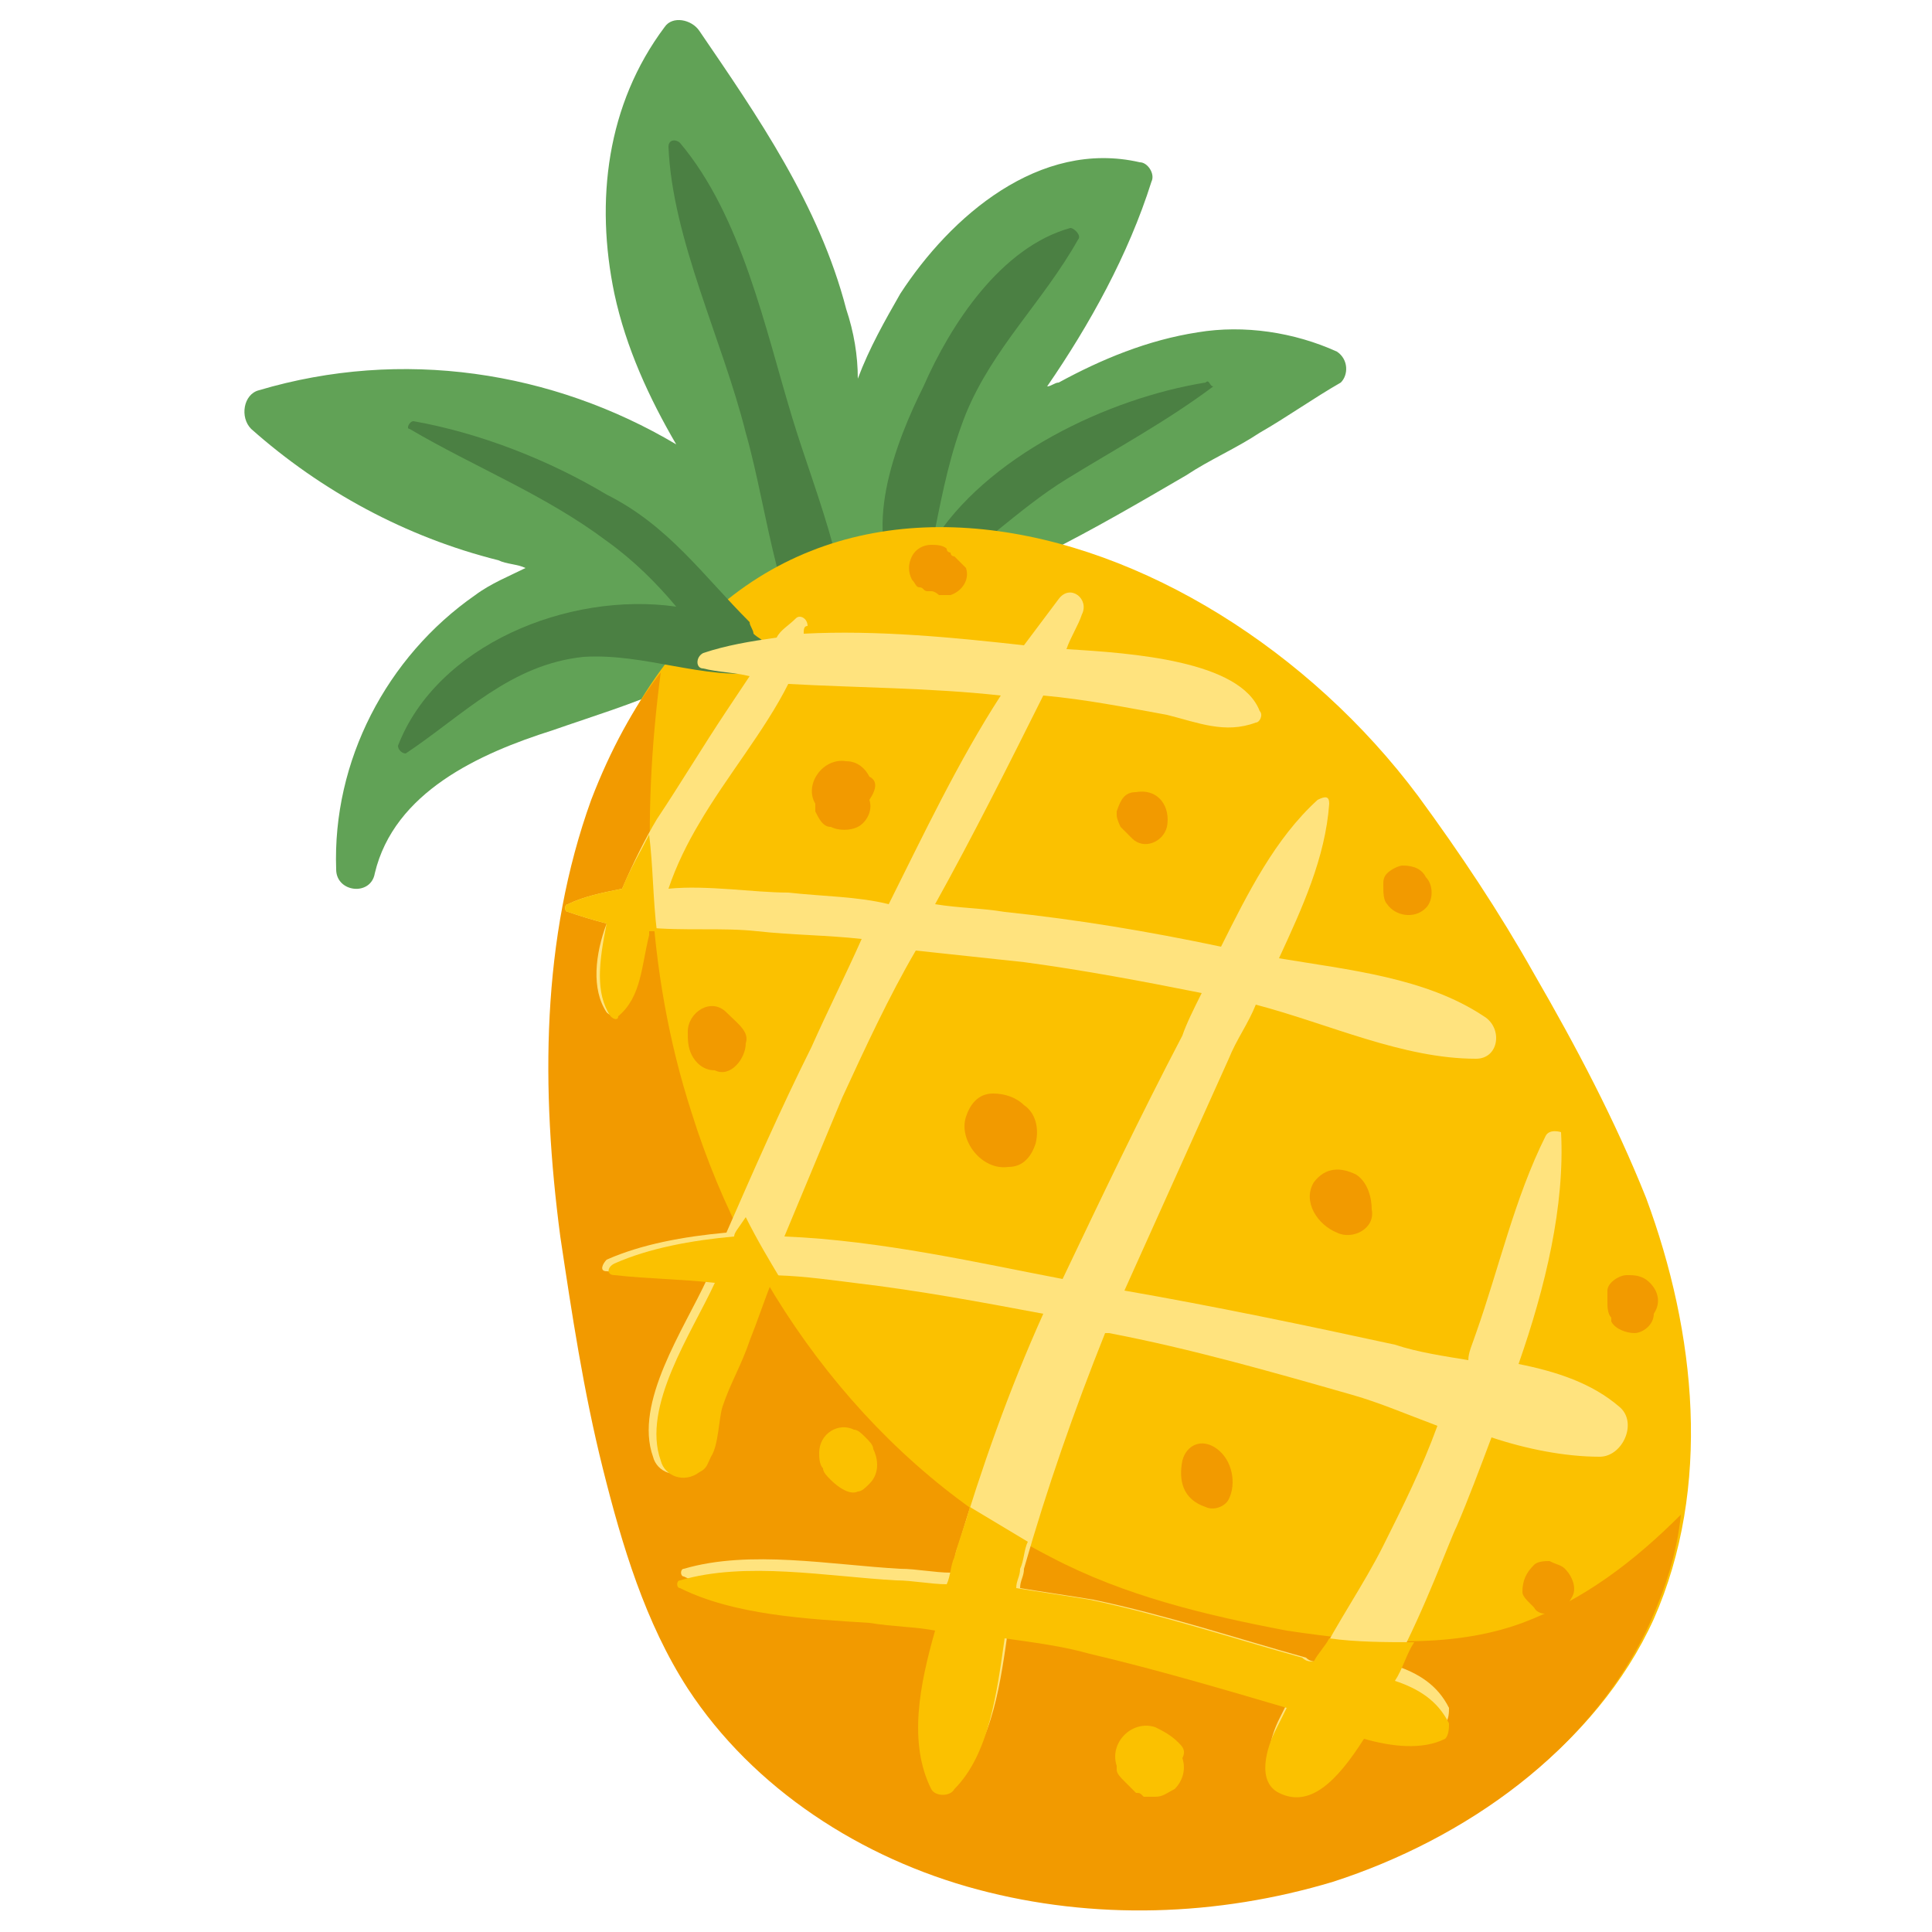
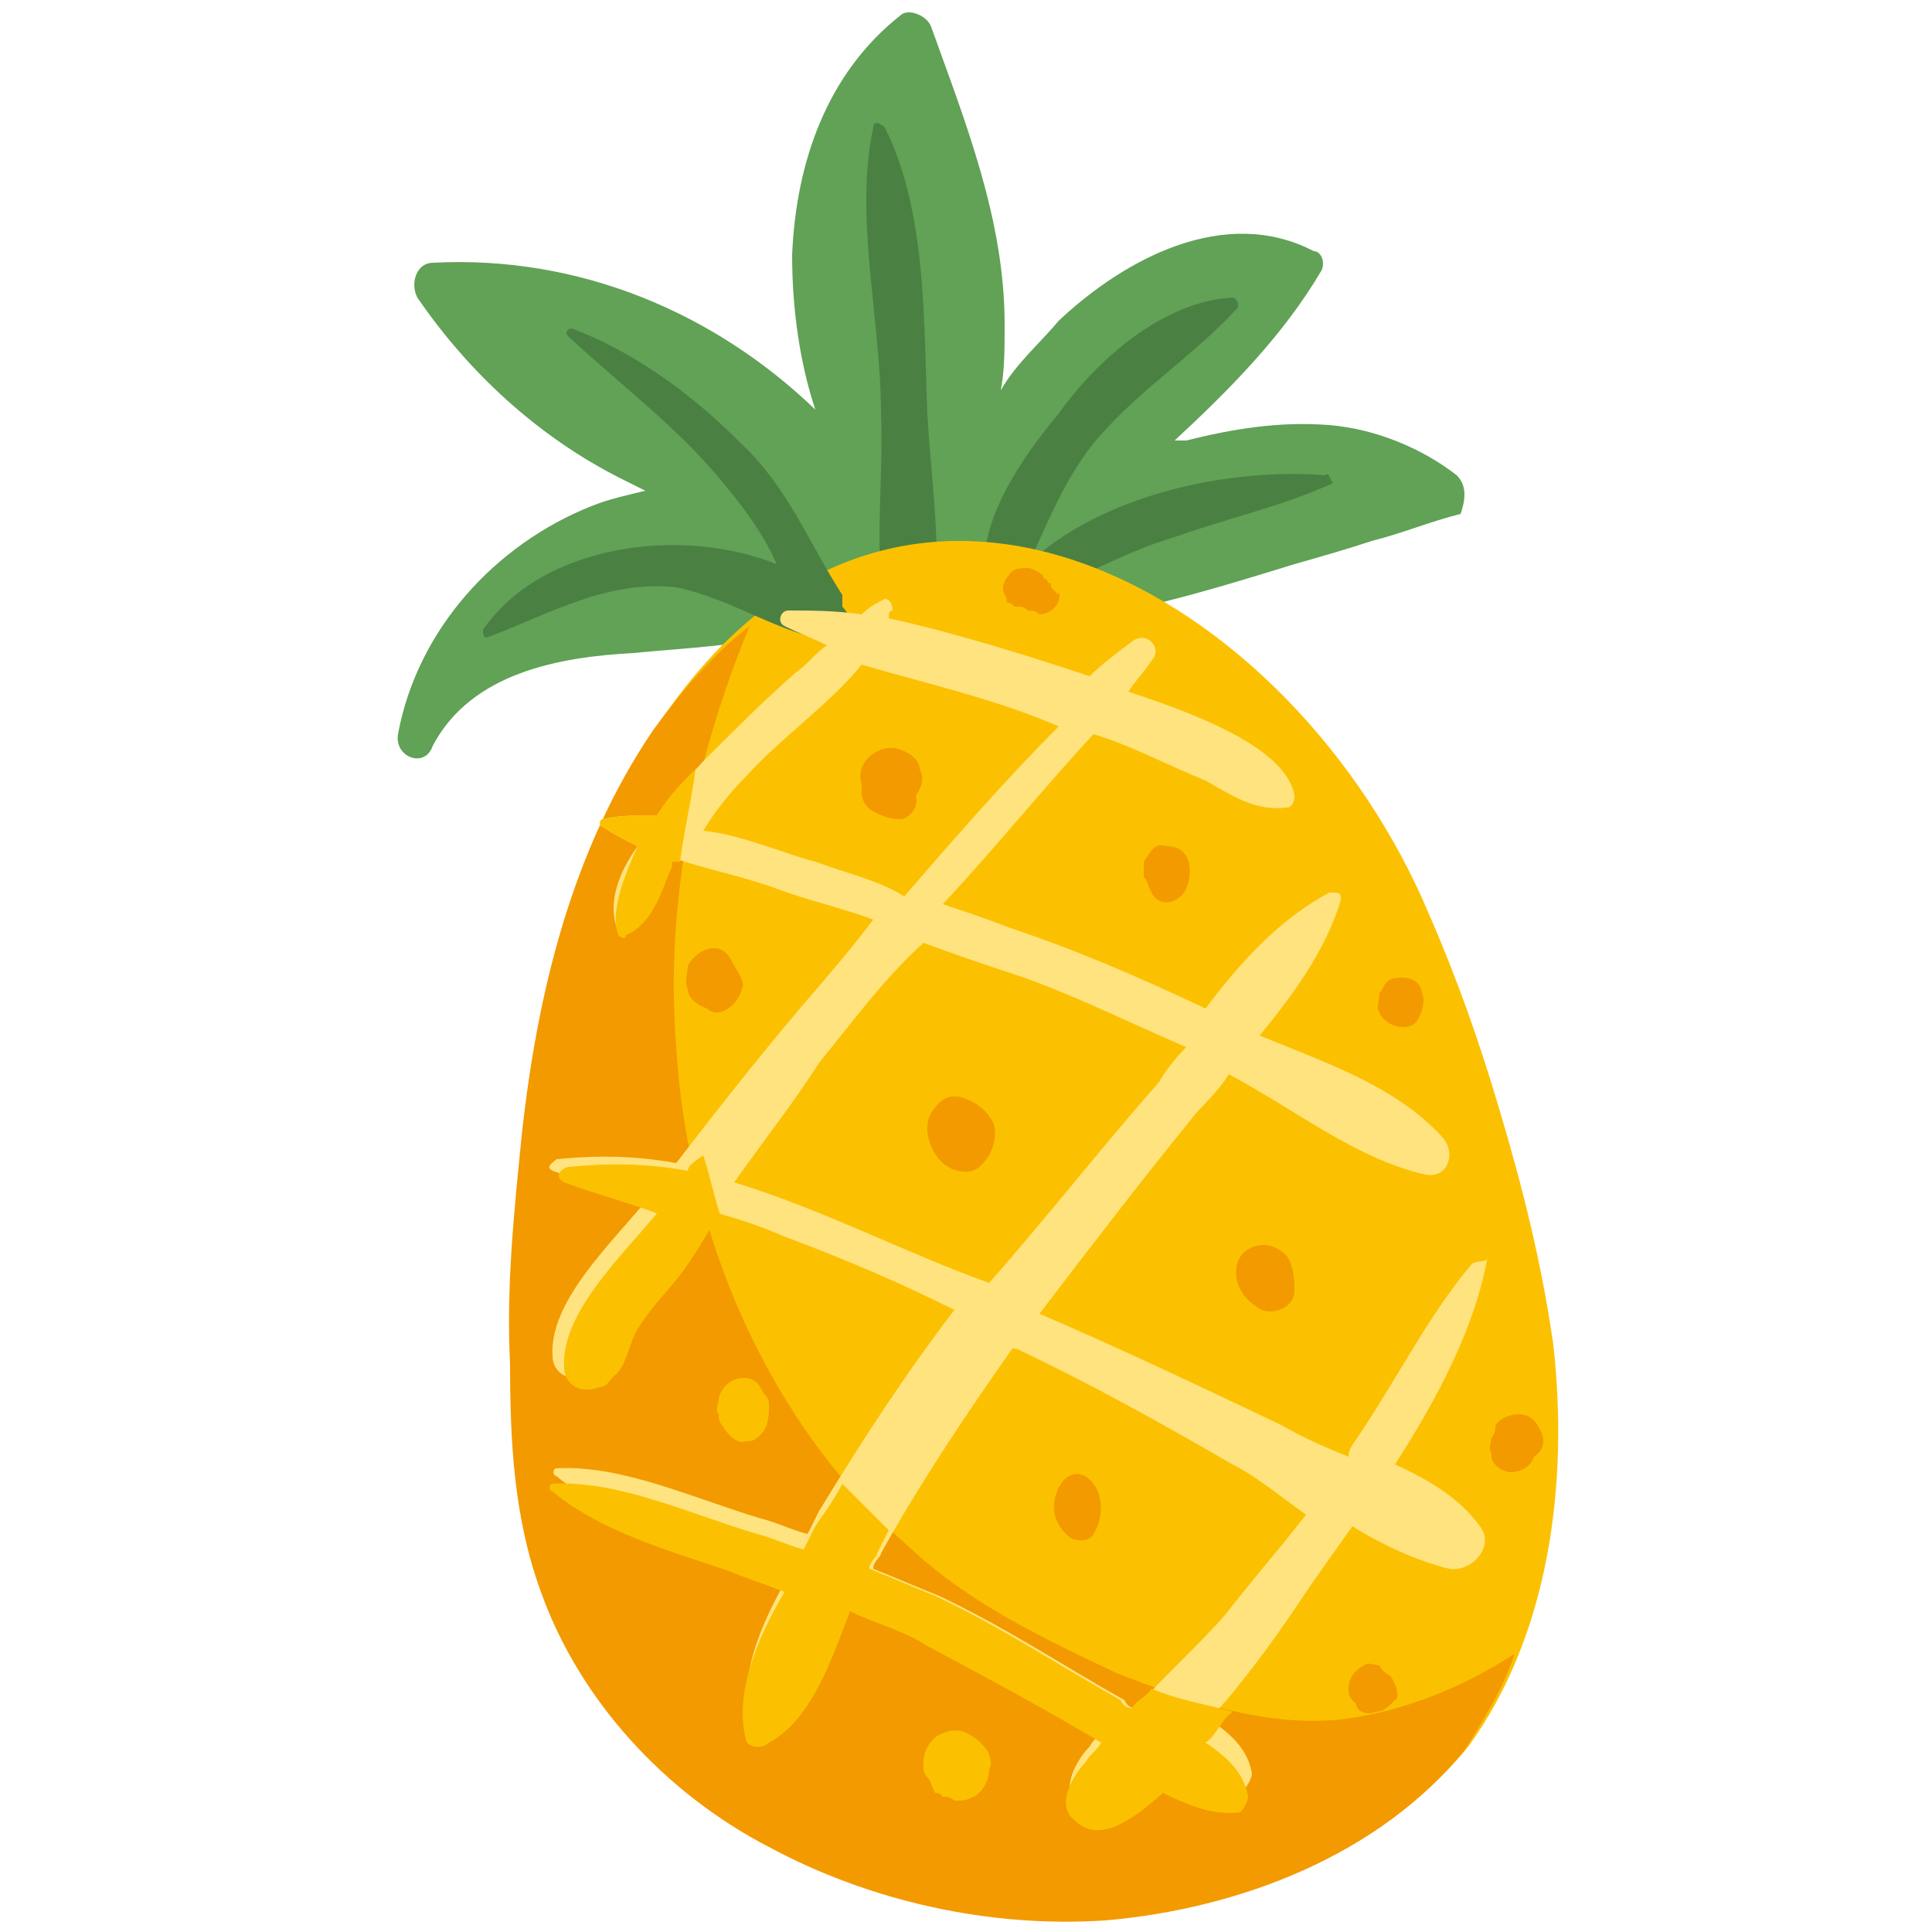
<svg xmlns="http://www.w3.org/2000/svg" version="1.1" id="圖層_1" x="0px" y="0px" viewBox="0 0 50 50" style="enable-background:new 0 0 50 50;" xml:space="preserve">
  <style type="text/css">
	.st0{fill:#61A256;}
	.st1{fill:#4B8043;}
	.st2{fill:#FBC100;}
	.st3{fill:#F29A00;}
	.st4{fill:#FFE37E;}
</style>
  <g>
-     <path class="st0" d="M34.6,9.1c-1.1-0.5-2.4-0.7-3.6-0.5c-1.3,0.2-2.5,0.7-3.6,1.3c-0.1,0-0.2,0.1-0.3,0.1c1.1-1.6,2.1-3.4,2.7-5.3   c0.1-0.2-0.1-0.5-0.3-0.5c-2.6-0.6-4.9,1.4-6.2,3.4c-0.4,0.7-0.8,1.4-1.1,2.2c0-0.6-0.1-1.2-0.3-1.8c-0.7-2.7-2.3-5-3.8-7.2   c-0.2-0.3-0.7-0.4-0.9-0.1c-1.5,2-1.8,4.5-1.3,6.9c0.3,1.4,0.9,2.7,1.6,3.9c-3.2-1.9-7.1-2.5-10.8-1.4c-0.4,0.1-0.5,0.7-0.2,1   c1.8,1.6,4,2.8,6.4,3.4c0.2,0.1,0.5,0.1,0.7,0.2c-0.4,0.2-0.9,0.4-1.3,0.7C10,17,8.6,19.7,8.7,22.5c0,0.6,0.9,0.7,1,0.1   c0.5-2.1,2.7-3.1,4.6-3.7c2-0.7,4.3-1.3,5.7-3c0,0,0.1,0,0.1,0c0.1,0.3,0.4,0.6,0.8,0.3c0.1,0,0.1-0.1,0.2-0.1   c0.3,0.1,0.6-0.1,0.6-0.4c0.1,0,0.1-0.1,0.2-0.1c1.8,0.2,3.6-0.5,5.2-1.3c1.2-0.6,2.4-1.3,3.6-2c0.6-0.4,1.3-0.7,1.9-1.1   c0.7-0.4,1.4-0.9,2.1-1.3C34.9,9.7,34.9,9.3,34.6,9.1z" />
-     <path class="st1" d="M20.5,10.8c-0.7-2.3-1.3-5.2-2.9-7.1c-0.1-0.1-0.3-0.1-0.3,0.1c0.1,2.4,1.4,5,2,7.4c0.6,2.1,0.8,4.9,2.2,6.6   c0.1,0.1,0.3,0,0.4-0.1C22.3,15.5,21.1,12.8,20.5,10.8z" />
-     <path class="st1" d="M31.2,9.9c-2.5,0.4-5.7,1.9-7.1,4.2c0-0.1,0-0.3,0.1-0.4c0.2-1,0.4-2,0.8-3c0.7-1.7,2-2.9,2.9-4.5   c0.1-0.1-0.1-0.3-0.2-0.3c-1.8,0.5-3.1,2.5-3.8,4.1c-0.7,1.4-1.7,3.9-0.5,5.3c0.1,0.1,0.2,0.1,0.3,0c0.1-0.1,0.2-0.2,0.2-0.3   c0,0,0.1,0,0.1,0c1.3-0.7,2.3-1.8,3.6-2.6c1.3-0.8,2.6-1.5,3.8-2.4C31.3,10,31.3,9.8,31.2,9.9z" />
-     <path class="st2" d="M42.6,31c-0.8-2-1.8-3.9-2.9-5.8c-0.9-1.6-1.9-3.1-3-4.6c-5.6-7.5-17.3-10.9-21.3,0c-1.3,3.6-1.3,7.5-0.8,11.3   c0.3,2,0.6,4,1.1,6c0.5,2,1.1,4,2.2,5.7c1.7,2.6,4.5,4.4,7.5,5.2c3,0.8,6.2,0.7,9.2-0.2c3.4-1.1,6.7-3.4,8.2-6.7   C44.3,38.5,43.9,34.5,42.6,31z" />
-     <path class="st3" d="M43.5,39.2c-1.2,1.2-2.5,2.2-4.1,2.8c-1.9,0.7-4.1,0.5-6.1,0.2c-2.1-0.4-4.2-0.9-6.1-1.9   c-4.5-2.3-7.8-6.7-9.3-11.5c-1.2-3.7-1.3-7.6-0.8-11.4c-0.7,0.9-1.3,2-1.8,3.3c-1.3,3.6-1.3,7.5-0.8,11.3c0.3,2,0.6,4,1.1,6   c0.5,2,1.1,4,2.2,5.7c1.7,2.6,4.5,4.4,7.5,5.2c3,0.8,6.2,0.7,9.2-0.2c3.4-1.1,6.7-3.4,8.2-6.7C43.1,41.1,43.4,40.2,43.5,39.2z" />
-     <path class="st1" d="M19.9,16.7c-0.1-0.1-0.3-0.2-0.4-0.3c0-0.1-0.1-0.2-0.1-0.3c-1.2-1.2-2.1-2.5-3.7-3.3c-1.5-0.9-3.3-1.6-5-1.9   c-0.1,0-0.2,0.2-0.1,0.2c1.7,1,3.5,1.7,5.1,2.9c0.7,0.5,1.3,1.1,1.8,1.7c-2.8-0.4-6.2,1-7.2,3.6c0,0.1,0.1,0.2,0.2,0.2   c1.5-1,2.7-2.3,4.6-2.5c1.6-0.1,3.1,0.6,4.6,0.4C20,17.4,20.3,16.9,19.9,16.7z" />
-     <path class="st4" d="M40,29.4c-0.8,1.6-1.2,3.4-1.8,5.1C38.1,34.8,38,35,38,35.2c-0.6-0.1-1.3-0.2-1.9-0.4c-2.3-0.5-4.7-1-7-1.4   c0.9-2,1.8-4,2.7-6c0.2-0.5,0.5-0.9,0.7-1.4c1.9,0.5,3.8,1.4,5.7,1.4c0.6,0,0.7-0.8,0.2-1.1c-1.5-1-3.5-1.2-5.3-1.5   c0.6-1.3,1.2-2.6,1.3-4c0-0.2-0.1-0.2-0.3-0.1c-1.1,1-1.8,2.4-2.5,3.8c-1.9-0.4-3.7-0.7-5.6-0.9c-0.6-0.1-1.2-0.1-1.8-0.2   c1-1.8,1.9-3.6,2.8-5.4c1.1,0.1,2.1,0.3,3.2,0.5c0.8,0.2,1.5,0.5,2.3,0.2c0.1,0,0.2-0.2,0.1-0.3c-0.5-1.3-3.3-1.5-5-1.6   c0.1-0.3,0.3-0.6,0.4-0.9c0.2-0.4-0.3-0.8-0.6-0.4c-0.3,0.4-0.6,0.8-0.9,1.2c-1.8-0.2-3.8-0.4-5.7-0.3c0-0.1,0-0.2,0.1-0.2   c0-0.2-0.2-0.3-0.3-0.2c-0.2,0.2-0.4,0.3-0.5,0.5c-0.7,0.1-1.3,0.2-1.9,0.4c-0.2,0.1-0.2,0.4,0,0.4c0.4,0.1,0.8,0.1,1.2,0.2   c-0.2,0.3-0.4,0.6-0.6,0.9c-0.6,0.9-1.2,1.9-1.8,2.8c-0.3,0.5-0.6,1.1-0.9,1.8c-0.5,0.1-1,0.2-1.4,0.4c-0.1,0-0.1,0.2,0,0.2   c0.3,0.1,0.6,0.2,1,0.3c-0.3,0.8-0.4,1.7,0,2.3c0.1,0.1,0.2,0.1,0.2,0c0.6-0.5,0.6-1.3,0.8-2.1c0,0,0-0.1,0-0.1c1,0.1,2,0,2.9,0.1   c0.9,0.1,1.8,0.1,2.7,0.2c-0.4,0.9-0.9,1.9-1.3,2.8c-0.8,1.6-1.5,3.2-2.2,4.8c-1.1,0.1-2.2,0.3-3.1,0.7c-0.1,0.1-0.2,0.3,0,0.3   c0.9,0.1,1.7,0.1,2.6,0.2c0,0,0,0,0,0c-0.6,1.3-1.9,3.2-1.4,4.6c0.1,0.4,0.6,0.6,1,0.3c0.2-0.1,0.2-0.2,0.3-0.4   c0.2-0.3,0.2-1,0.3-1.3c0.2-0.6,0.5-1.1,0.7-1.7c0.2-0.5,0.4-1.1,0.6-1.6c0.8,0,1.5,0.1,2.3,0.2c1.7,0.2,3.3,0.5,4.9,0.8   c-0.9,2-1.6,4-2.2,6c-0.1,0.2-0.1,0.5-0.2,0.7c-0.4,0-0.9-0.1-1.3-0.1c-1.8-0.1-3.9-0.5-5.6,0c-0.1,0-0.1,0.2,0,0.2   c1.4,0.7,3.3,0.8,4.9,0.9c0.6,0.1,1.2,0.1,1.7,0.2c-0.4,1.4-0.7,2.9-0.1,4.1c0.1,0.2,0.5,0.2,0.6,0c0.9-0.9,1.1-2.5,1.3-3.9   c0.7,0.1,1.5,0.2,2.2,0.4c1.7,0.4,3.4,0.9,5.1,1.4c-0.1,0.2-0.2,0.4-0.3,0.6c-0.2,0.4-0.5,1.3,0.1,1.6c0.7,0.4,1.4-0.4,2.1-1.5   c0.7,0.2,1.5,0.3,2.1,0c0.1-0.1,0.1-0.3,0.1-0.4c-0.3-0.6-0.8-0.9-1.4-1.1c0.8-1.5,1.4-3.2,1.6-3.6c0.3-0.7,0.6-1.5,0.9-2.3   c0.9,0.3,1.9,0.5,2.8,0.5c0.6,0,1-0.9,0.5-1.3c-0.7-0.6-1.6-0.9-2.6-1.1c0.7-2,1.2-4.1,1.1-6C40.4,29.3,40.1,29.2,40,29.4z    M20.4,23.1c-0.9,0-2.1-0.2-3.1-0.1c0.2-0.6,0.5-1.2,0.8-1.7c0.7-1.2,1.7-2.4,2.3-3.6c1.8,0.1,3.7,0.1,5.5,0.3   c-1.1,1.7-2,3.6-2.9,5.4C22.2,23.2,21.3,23.2,20.4,23.1z M20.3,32c0.5-1.2,1-2.4,1.5-3.6c0.6-1.3,1.2-2.6,1.9-3.8   c0.9,0.1,1.9,0.2,2.8,0.3c1.5,0.2,3.1,0.5,4.6,0.8c-0.2,0.4-0.4,0.8-0.5,1.1c-1.1,2.1-2.1,4.2-3.1,6.3C25.4,32.7,22.8,32.1,20.3,32   z M35.8,40c-0.5,1-1.2,2-1.7,3c-0.1,0-0.2,0-0.3-0.1c-1.8-0.5-3.6-1.1-5.5-1.5c-0.6-0.1-1.3-0.2-1.9-0.3c0-0.2,0.1-0.3,0.1-0.5   c0.6-2.1,1.3-4.1,2.1-6.1c0,0,0.1,0,0.1,0c2.1,0.4,4.2,1,6.3,1.6c0.7,0.2,1.4,0.5,2.2,0.8C36.8,38,36.3,39,35.8,40z" />
+     <path class="st0" d="M37.7,12.3c-0.9-0.7-2.1-1.2-3.3-1.3c-1.3-0.1-2.5,0.1-3.7,0.4c-0.1,0-0.2,0-0.3,0c1.4-1.3,2.8-2.7,3.8-4.4   c0.1-0.2,0-0.5-0.2-0.5c-2.3-1.2-4.9,0.2-6.6,1.8c-0.5,0.6-1.1,1.1-1.5,1.8C26,9.6,26,9,26,8.4c0-2.7-1-5.2-1.9-7.7   c-0.1-0.3-0.6-0.5-0.8-0.3c-1.9,1.5-2.7,3.8-2.8,6.2c0,1.4,0.2,2.8,0.6,4c-2.6-2.5-6.1-4-9.9-3.8c-0.4,0-0.6,0.5-0.4,0.9   c1.3,1.9,3.1,3.6,5.3,4.7c0.2,0.1,0.4,0.2,0.6,0.3c-0.4,0.1-0.9,0.2-1.4,0.4c-2.5,1-4.5,3.2-5,5.9c-0.1,0.6,0.7,0.9,0.9,0.3   c1-1.9,3.3-2.3,5.2-2.4c2-0.2,4.4-0.2,6.1-1.5l0.1,0c0,0.3,0.2,0.7,0.7,0.5c0.1,0,0.1-0.1,0.2,0c0.3,0.2,0.6,0,0.7-0.2   c0.1,0,0.1-0.1,0.2,0c1.7,0.6,3.5,0.4,5.2,0c1.3-0.3,2.6-0.7,3.9-1.1c0.7-0.2,1.4-0.4,2-0.6c0.8-0.2,1.5-0.5,2.3-0.7   C37.9,13,38,12.6,37.7,12.3z" />
+     <path class="st1" d="M24,10.7c-0.1-2.3,0-5.2-1.1-7.4c-0.1-0.1-0.3-0.2-0.3,0c-0.5,2.3,0.2,5,0.2,7.4c0.1,2.1-0.4,4.8,0.6,6.7   c0.1,0.1,0.3,0.1,0.4,0C24.6,15.5,24.1,12.7,24,10.7z" />
+     <path class="st1" d="M34.3,12.3c-2.5-0.2-5.8,0.5-7.7,2.3c0-0.1,0.1-0.3,0.2-0.4c0.4-0.9,0.8-1.8,1.4-2.6c1.1-1.4,2.6-2.3,3.8-3.6   c0.1-0.1,0-0.3-0.1-0.3c-1.8,0.1-3.5,1.6-4.5,3c-1,1.2-2.5,3.3-1.7,4.9c0.1,0.1,0.2,0.1,0.3,0.1c0.1-0.1,0.2-0.1,0.3-0.2l0.1,0   c1.4-0.4,2.6-1.2,4-1.6c1.4-0.5,2.8-0.8,4.1-1.4C34.4,12.4,34.4,12.2,34.3,12.3z" />
+     <path class="st2" d="M40.2,34.8c-0.3-2.1-0.8-4.1-1.4-6.1c-0.5-1.7-1.1-3.4-1.8-5C33.5,15.3,23.2,9.4,17,18.8   c-2.1,3.1-3,6.8-3.4,10.5c-0.2,2-0.4,3.9-0.3,5.9s0.1,4,0.8,5.9c1,2.8,3.2,5.2,5.9,6.6s5.7,2.1,8.7,1.9c3.5-0.3,7.1-1.7,9.3-4.4   C40.1,42.3,40.6,38.4,40.2,34.8z" />
+     <path class="st3" d="M39.2,42.8c-1.4,0.9-2.9,1.5-4.5,1.7c-2,0.2-4-0.5-5.8-1.2c-1.9-0.9-3.8-1.8-5.3-3.2c-3.7-3.2-5.8-8.1-6.1-13   c-0.3-3.8,0.5-7.5,1.9-10.9c-0.9,0.7-1.7,1.6-2.5,2.7c-2.1,3.1-3,6.8-3.4,10.5c-0.2,2-0.4,3.9-0.3,5.9c0,2,0.1,4,0.8,5.9   c1,2.8,3.2,5.2,5.9,6.6c2.6,1.4,5.7,2.1,8.7,1.9c3.5-0.3,7.1-1.7,9.3-4.4C38.4,44.5,38.9,43.7,39.2,42.8z" />
+     <path class="st1" d="M22.1,16.1c-0.1-0.1-0.2-0.3-0.3-0.4c0-0.1,0-0.2,0-0.3c-0.9-1.4-1.4-2.8-2.7-4c-1.2-1.2-2.7-2.3-4.3-2.9   c-0.1,0-0.2,0.1-0.1,0.2c1.4,1.3,2.9,2.4,4.1,3.9c0.5,0.6,1,1.3,1.3,2c-2.5-1-6.1-0.5-7.6,1.7c0,0.1,0,0.2,0.1,0.2   c1.6-0.6,3.1-1.5,4.9-1.3c1.5,0.3,2.8,1.3,4.2,1.4C22,16.8,22.4,16.4,22.1,16.1z" />
+     <path class="st4" d="M38.1,32.7c-1.1,1.3-1.9,2.9-2.9,4.4c-0.2,0.3-0.3,0.4-0.3,0.6c-0.5-0.2-1.2-0.5-1.7-0.8c-2.1-1-4.2-2-6.3-2.9   c1.3-1.7,2.6-3.4,3.9-5c0.3-0.4,0.7-0.7,1-1.2c1.7,0.9,3.3,2.2,5.1,2.6c0.6,0.1,0.8-0.6,0.4-1c-1.2-1.3-3-1.9-4.7-2.6   c0.9-1.1,1.7-2.2,2.1-3.5c0-0.2,0-0.2-0.3-0.2c-1.3,0.7-2.3,1.8-3.2,3c-1.7-0.8-3.3-1.5-5.1-2.1c-0.5-0.2-1.1-0.4-1.7-0.6   c1.4-1.5,2.6-3,3.9-4.4c1,0.3,1.9,0.8,2.9,1.2c0.7,0.4,1.3,0.8,2.1,0.7c0.1,0,0.2-0.1,0.2-0.3c-0.2-1.3-2.8-2.2-4.3-2.7   c0.2-0.3,0.4-0.5,0.6-0.8c0.3-0.3-0.1-0.8-0.5-0.5c-0.4,0.3-0.8,0.6-1.1,0.9C26.7,17,24.8,16.4,23,16c0-0.1,0-0.2,0.1-0.2   c0-0.2-0.1-0.3-0.2-0.3c-0.2,0.1-0.4,0.2-0.6,0.4c-0.7-0.1-1.3-0.1-1.9-0.1c-0.2,0-0.3,0.3-0.1,0.4c0.4,0.2,0.7,0.3,1.1,0.5   c-0.3,0.2-0.5,0.5-0.8,0.7c-0.8,0.7-1.6,1.5-2.3,2.2c-0.4,0.4-0.8,0.9-1.3,1.5c-0.5,0-1,0-1.4,0.1c-0.1,0-0.1,0.2,0,0.2   c0.3,0.2,0.5,0.3,0.9,0.5c-0.5,0.7-0.8,1.5-0.5,2.2c0.1,0.1,0.2,0.1,0.2,0c0.7-0.3,0.9-1.1,1.2-1.8l0-0.1c0.9,0.3,1.9,0.5,2.7,0.8   s1.7,0.5,2.5,0.8c-0.6,0.8-1.3,1.6-1.9,2.3c-1.1,1.3-2.2,2.7-3.2,4c-1.1-0.2-2.1-0.2-3.1-0.1c-0.1,0.1-0.3,0.2-0.1,0.3   c0.8,0.3,1.6,0.5,2.4,0.8l0,0c-0.9,1.1-2.5,2.6-2.4,4c0,0.4,0.4,0.7,0.9,0.5c0.2,0,0.2-0.1,0.4-0.3c0.3-0.2,0.4-0.9,0.6-1.2   c0.3-0.5,0.7-0.9,1.1-1.4c0.3-0.4,0.6-0.9,0.9-1.4c0.8,0.2,1.4,0.4,2.1,0.7c1.6,0.6,3,1.2,4.4,1.9c-1.3,1.7-2.4,3.4-3.5,5.2   c-0.1,0.2-0.2,0.4-0.3,0.6c-0.4-0.1-0.8-0.3-1.2-0.4c-1.7-0.5-3.6-1.4-5.3-1.3c-0.1,0-0.1,0.2,0,0.2c1.2,1,2.9,1.5,4.4,2   c0.5,0.2,1.1,0.4,1.6,0.6c-0.7,1.2-1.3,2.6-1,3.8c0,0.2,0.4,0.3,0.6,0.1c1.1-0.6,1.6-2.1,2.1-3.4c0.6,0.3,1.4,0.5,2,0.9   c1.5,0.8,3,1.6,4.5,2.5c-0.1,0.2-0.3,0.3-0.4,0.5c-0.3,0.3-0.8,1.1-0.3,1.5c0.6,0.5,1.4-0.1,2.3-0.9c0.6,0.3,1.3,0.6,2,0.5   c0.1-0.1,0.2-0.3,0.2-0.4c-0.1-0.6-0.5-1-1.1-1.4c1.1-1.2,2.1-2.7,2.3-3c0.4-0.6,0.9-1.3,1.4-2c0.8,0.5,1.7,0.9,2.5,1.1   c0.6,0.1,1.2-0.6,0.8-1.1c-0.5-0.7-1.3-1.2-2.2-1.6c1.1-1.7,2.1-3.6,2.4-5.4C38.5,32.7,38.3,32.6,38.1,32.7z M21.1,22.3   c-0.8-0.2-1.9-0.7-2.9-0.8c0.3-0.5,0.7-1,1.1-1.4c0.9-1,2.2-1.9,3-2.9c1.7,0.5,3.5,0.9,5.1,1.6c-1.4,1.4-2.7,2.9-4,4.4   C22.8,22.8,21.9,22.6,21.1,22.3z M19,30.6c0.7-1,1.5-2,2.2-3.1c0.9-1.1,1.7-2.2,2.7-3.1c0.8,0.3,1.7,0.6,2.6,0.9   c1.4,0.5,2.8,1.2,4.2,1.8c-0.3,0.3-0.6,0.7-0.7,0.9c-1.5,1.7-2.9,3.5-4.4,5.2C23.6,32.5,21.3,31.3,19,30.6z M31.7,41.8   c-0.7,0.8-1.6,1.6-2.3,2.4c-0.1,0-0.2,0-0.3-0.2c-1.6-0.9-3.1-1.9-4.8-2.7c-0.5-0.2-1.2-0.5-1.7-0.7c0-0.2,0.2-0.3,0.2-0.4   c1-1.8,2.2-3.6,3.4-5.3l0.1,0c1.9,0.9,3.7,1.9,5.6,3c0.6,0.3,1.2,0.8,1.9,1.3C33.1,40.1,32.4,40.9,31.7,41.8z" />
    <g>
-       <path class="st2" d="M15.8,26.3c0.1,0.1,0.2,0.1,0.2,0c0.6-0.5,0.6-1.3,0.8-2.1c0,0,0-0.1,0-0.1c0.1,0,0.1,0,0.2,0    c-0.1-0.8-0.1-1.7-0.2-2.5c-0.2,0.4-0.5,0.9-0.7,1.4c-0.5,0.1-1,0.2-1.4,0.4c-0.1,0-0.1,0.2,0,0.2c0.3,0.1,0.6,0.2,1,0.3    C15.5,24.9,15.4,25.7,15.8,26.3z" />
-       <path class="st2" d="M35.3,45c0.7,0.2,1.5,0.3,2.1,0c0.1-0.1,0.1-0.3,0.1-0.4c-0.3-0.6-0.8-0.9-1.4-1.1c0.2-0.3,0.3-0.7,0.5-1    c-0.7,0-1.5,0-2.2-0.1c-0.1,0.2-0.3,0.4-0.4,0.6c-0.1,0-0.2,0-0.3-0.1c-1.8-0.5-3.6-1.1-5.5-1.5c-0.6-0.1-1.3-0.2-1.9-0.3    c0-0.2,0.1-0.3,0.1-0.5c0.1-0.2,0.1-0.5,0.2-0.7c-0.5-0.3-1-0.6-1.5-0.9c-0.1,0.4-0.3,0.9-0.4,1.3c-0.1,0.2-0.1,0.5-0.2,0.7    c-0.4,0-0.9-0.1-1.3-0.1c-1.8-0.1-3.9-0.5-5.6,0c-0.1,0-0.1,0.2,0,0.2c1.4,0.7,3.3,0.8,4.9,0.9c0.6,0.1,1.2,0.1,1.7,0.2    c-0.4,1.4-0.7,2.9-0.1,4.1c0.1,0.2,0.5,0.2,0.6,0c0.9-0.9,1.1-2.5,1.3-3.9c0.7,0.1,1.5,0.2,2.2,0.4c1.7,0.4,3.4,0.9,5.1,1.4    c-0.1,0.2-0.2,0.4-0.3,0.6c-0.2,0.4-0.5,1.3,0.1,1.6C33.9,46.8,34.6,46.1,35.3,45z" />
-       <path class="st2" d="M15.9,33c0.9,0.1,1.7,0.1,2.6,0.2c0,0,0,0,0,0c-0.6,1.3-1.9,3.2-1.4,4.6c0.1,0.4,0.6,0.6,1,0.3    c0.2-0.1,0.2-0.2,0.3-0.4c0.2-0.3,0.2-1,0.3-1.3c0.2-0.6,0.5-1.1,0.7-1.7c0.2-0.5,0.4-1.1,0.6-1.6c0.1,0,0.1,0,0.2,0    c-0.3-0.5-0.6-1-0.9-1.6C19.1,31.8,19,31.9,19,32c-1.1,0.1-2.2,0.3-3.1,0.7C15.7,32.8,15.7,33,15.9,33z" />
+       <path class="st2" d="M16,24.2c0.1,0.1,0.2,0.1,0.2,0c0.7-0.3,0.9-1.1,1.2-1.8l0-0.1c0.1,0,0.1,0,0.2,0c0.1-0.8,0.3-1.6,0.4-2.4    c-0.3,0.3-0.7,0.7-1,1.2c-0.5,0-1,0-1.4,0.1c-0.1,0-0.1,0.2,0,0.2c0.3,0.2,0.5,0.3,0.9,0.5C16.1,22.8,15.8,23.6,16,24.2z" />
+       <path class="st2" d="M30.1,46.4c0.6,0.3,1.3,0.6,2,0.5c0.1-0.1,0.2-0.3,0.2-0.4c-0.1-0.6-0.5-1-1.1-1.4c0.3-0.2,0.4-0.6,0.7-0.8    c-0.7-0.2-1.4-0.3-2.1-0.6c-0.1,0.2-0.4,0.3-0.5,0.5c-0.1,0-0.2,0-0.3-0.2c-1.6-0.9-3.1-1.9-4.8-2.7c-0.5-0.2-1.2-0.5-1.7-0.7    c0-0.2,0.2-0.3,0.2-0.4c0.1-0.2,0.2-0.4,0.3-0.6c-0.4-0.4-0.8-0.8-1.2-1.2c-0.2,0.4-0.5,0.8-0.7,1.1c-0.1,0.2-0.2,0.4-0.3,0.6    c-0.4-0.1-0.8-0.3-1.2-0.4c-1.7-0.5-3.6-1.4-5.3-1.3c-0.1,0-0.1,0.2,0,0.2c1.2,1,2.9,1.5,4.4,2c0.5,0.2,1.1,0.4,1.6,0.6    c-0.7,1.2-1.3,2.6-1,3.8c0,0.2,0.4,0.3,0.6,0.1c1.1-0.6,1.6-2.1,2.1-3.4c0.6,0.3,1.4,0.5,2,0.9c1.5,0.8,3,1.6,4.5,2.5    c-0.1,0.2-0.3,0.3-0.4,0.5c-0.3,0.3-0.8,1.1-0.3,1.5C28.4,47.7,29.2,47.2,30.1,46.4z" />
+       <path class="st2" d="M14.6,30.6c0.8,0.3,1.6,0.5,2.4,0.8l0,0c-0.9,1.1-2.5,2.6-2.4,4c0,0.4,0.4,0.7,0.9,0.5c0.2,0,0.2-0.1,0.4-0.3    c0.3-0.2,0.4-0.9,0.6-1.2c0.3-0.5,0.7-0.9,1.1-1.4c0.3-0.4,0.6-0.9,0.9-1.4c0.1,0,0.1,0,0.2,0c-0.2-0.5-0.3-1.1-0.5-1.7    c-0.3,0.2-0.4,0.3-0.4,0.4c-1.1-0.2-2.1-0.2-3.1-0.1C14.4,30.3,14.4,30.5,14.6,30.6z" />
    </g>
-     <path class="st3" d="M22.5,20.1c-0.1-0.2-0.3-0.4-0.6-0.4c-0.6-0.1-1.1,0.6-0.8,1.1c0,0,0,0,0,0.1c0,0,0,0,0,0c0,0,0,0,0,0.1   c0.1,0.2,0.2,0.4,0.4,0.4c0.2,0.1,0.5,0.1,0.7,0c0,0,0,0,0,0c0.2-0.1,0.4-0.4,0.3-0.7C22.7,20.4,22.7,20.2,22.5,20.1z" />
-     <path class="st3" d="M18.8,26.2c-0.4-0.4-1,0-1,0.5c0,0.2,0,0.4,0.1,0.6c0.1,0.2,0.3,0.4,0.6,0.4c0.4,0.2,0.8-0.3,0.8-0.7   C19.4,26.7,19.1,26.5,18.8,26.2z" />
-     <path class="st3" d="M26.5,28.6c-0.2-0.2-0.5-0.3-0.8-0.3c-0.4,0-0.6,0.3-0.7,0.6c-0.2,0.6,0.4,1.4,1.1,1.3c0.4,0,0.6-0.3,0.7-0.6   C26.9,29.2,26.8,28.8,26.5,28.6z" />
+     <path class="st3" d="M23.8,19.9c0-0.2-0.2-0.4-0.5-0.5c-0.5-0.2-1.2,0.3-1,0.9c0,0,0,0,0,0.1l0,0c0,0,0,0,0,0.1   c0,0.2,0.1,0.4,0.3,0.5c0.2,0.1,0.4,0.2,0.7,0.2l0,0c0.2,0,0.5-0.3,0.4-0.6C23.9,20.3,23.9,20.1,23.8,19.9z" />
+     <path class="st3" d="M18.9,24.8c-0.3-0.5-0.9-0.2-1.1,0.2c0,0.2-0.1,0.4,0,0.6c0,0.2,0.2,0.4,0.5,0.5c0.3,0.3,0.8-0.1,0.9-0.5   C19.3,25.4,19.1,25.2,18.9,24.8z" />
+     <path class="st3" d="M25.6,28.9c-0.1-0.2-0.4-0.4-0.7-0.5c-0.4-0.1-0.6,0.1-0.8,0.4c-0.3,0.5,0.1,1.4,0.7,1.5   c0.4,0.1,0.6-0.1,0.8-0.4C25.8,29.5,25.8,29.1,25.6,28.9z" />
    <g>
-       <path class="st3" d="M29.4,20.5c-0.3,0-0.4,0.2-0.5,0.5c0,0,0,0.1,0,0.1c0,0.1,0.1,0.3,0.1,0.3c0.1,0.1,0.2,0.2,0.3,0.3    c0.3,0.3,0.8,0.1,0.9-0.3C30.3,20.9,30,20.4,29.4,20.5z" />
-       <path class="st3" d="M29,20.9C29,20.9,29,20.9,29,20.9L29,20.9z" />
-       <path class="st3" d="M29,21C29,21,29,21,29,21C29,21,29,21,29,21C29,21,29,21,29,21z" />
+       <path class="st3" d="M30.2,21.9c-0.3-0.1-0.4,0.1-0.6,0.4l0,0.1c0,0.1,0,0.3,0,0.3c0.1,0.1,0.1,0.2,0.2,0.4    c0.2,0.4,0.7,0.3,0.9-0.1C30.9,22.5,30.8,21.9,30.2,21.9z" />
+       <path class="st3" d="M29.7,22.2L29.7,22.2L29.7,22.2z" />
+       <path class="st3" d="M29.7,22.3L29.7,22.3L29.7,22.3L29.7,22.3z" />
    </g>
-     <path class="st2" d="M22.6,37.5c0-0.1-0.1-0.2-0.2-0.3c-0.1-0.1-0.2-0.2-0.3-0.2c-0.4-0.2-0.9,0.1-0.9,0.6c0,0.1,0,0.3,0.1,0.4   c0,0.1,0.1,0.2,0.2,0.3c0.2,0.2,0.5,0.4,0.7,0.3c0.1,0,0.2-0.1,0.3-0.2C22.8,38.1,22.7,37.7,22.6,37.5z" />
-     <path class="st3" d="M31.5,37.5c-0.4-0.3-0.8-0.1-0.9,0.3c-0.1,0.5,0,1,0.6,1.2c0.2,0.1,0.5,0,0.6-0.2C32,38.4,31.9,37.8,31.5,37.5   z" />
-     <path class="st2" d="M30.5,45.1C30.5,45.1,30.5,45.1,30.5,45.1c-0.2-0.2-0.4-0.3-0.6-0.4c-0.3-0.1-0.6,0-0.8,0.2   c-0.2,0.2-0.3,0.5-0.2,0.8c0,0,0,0,0,0.1c0,0.1,0.1,0.2,0.2,0.3c0.1,0.1,0.2,0.2,0.3,0.3c0.1,0,0.1,0,0.2,0.1c0.1,0,0.2,0,0.3,0   c0.2,0,0.3-0.1,0.5-0.2c0.2-0.2,0.3-0.5,0.2-0.8C30.7,45.3,30.6,45.2,30.5,45.1z" />
-     <path class="st3" d="M35.1,30.4c-0.4-0.2-0.8-0.2-1.1,0.2c-0.3,0.5,0.1,1.1,0.6,1.3c0.4,0.2,1-0.1,0.9-0.6   C35.5,31,35.4,30.6,35.1,30.4z" />
-     <path class="st3" d="M40.5,40.6c-0.1-0.1-0.2-0.1-0.4-0.2c-0.1,0-0.3,0-0.4,0.1c-0.2,0.2-0.3,0.4-0.3,0.7c0,0.1,0.1,0.2,0.2,0.3   c0,0,0.1,0.1,0.1,0.1c0.1,0.2,0.4,0.2,0.6,0.1c0.2-0.1,0.3-0.2,0.4-0.4C40.8,41.1,40.7,40.8,40.5,40.6z" />
-     <path class="st3" d="M42.7,33.2C42.5,33,42.3,33,42.1,33c-0.2,0-0.5,0.2-0.5,0.4c0,0.1,0,0.2,0,0.3c0,0.1,0,0.3,0.1,0.4   c0,0,0,0,0,0.1c0,0,0,0,0,0c0.1,0.2,0.4,0.3,0.6,0.3c0.2,0,0.5-0.2,0.5-0.5C43,33.7,42.9,33.4,42.7,33.2z" />
-     <path class="st3" d="M36.9,22.7c-0.1-0.2-0.3-0.3-0.6-0.3c-0.1,0-0.3,0.1-0.4,0.2c-0.1,0.1-0.1,0.2-0.1,0.3c0,0.2,0,0.4,0.1,0.5   c0.2,0.3,0.7,0.4,1,0.1C37.1,23.3,37.1,22.9,36.9,22.7z" />
-     <path class="st3" d="M24.9,14.6c-0.1-0.1-0.1-0.1-0.2-0.2c0,0-0.1,0-0.1-0.1c0,0-0.1,0-0.1-0.1c-0.1-0.1-0.3-0.1-0.4-0.1   c-0.2,0-0.4,0.1-0.5,0.3c-0.1,0.2-0.1,0.4,0,0.6c0.1,0.1,0.1,0.2,0.2,0.2c0.1,0,0.1,0.1,0.2,0.1c0,0,0.1,0,0.1,0   c0.1,0,0.2,0.1,0.2,0.1c0.1,0,0.2,0,0.3,0c0.3-0.1,0.5-0.4,0.4-0.7C25,14.7,25,14.7,24.9,14.6z" />
+     <path class="st2" d="M19.9,36.4c0-0.1,0-0.2-0.1-0.3c-0.1-0.1-0.1-0.2-0.2-0.3c-0.3-0.3-0.9-0.1-1,0.4c0,0.1-0.1,0.3,0,0.4   c0,0.1,0,0.2,0.1,0.3c0.1,0.2,0.4,0.5,0.6,0.4c0.1,0,0.2,0,0.3-0.1C19.9,37,19.9,36.6,19.9,36.4z" />
+     <path class="st3" d="M28.3,38.4c-0.3-0.4-0.7-0.3-0.9,0.1c-0.2,0.4-0.2,0.9,0.3,1.3c0.2,0.1,0.5,0.1,0.6-0.1   C28.5,39.4,28.6,38.8,28.3,38.4z" />
+     <path class="st2" d="M25.6,45.4L25.6,45.4c-0.1-0.2-0.3-0.4-0.5-0.5c-0.3-0.2-0.6-0.1-0.8,0c-0.2,0.1-0.4,0.4-0.4,0.7   c0,0,0,0,0,0.1c0,0.1,0,0.2,0.1,0.3c0.1,0.1,0.1,0.2,0.2,0.4c0.1,0,0.1,0,0.2,0.1c0.1,0,0.2,0,0.3,0.1c0.2,0,0.3,0,0.5-0.1   c0.2-0.1,0.4-0.4,0.4-0.7C25.7,45.6,25.6,45.5,25.6,45.4z" />
+     <path class="st3" d="M33.3,32.5c-0.3-0.3-0.7-0.4-1.1-0.1c-0.4,0.4-0.2,1.1,0.3,1.4c0.3,0.3,1,0.1,1-0.4   C33.5,33.2,33.5,32.8,33.3,32.5z" />
+     <path class="st3" d="M36,43.4c-0.1-0.1-0.2-0.1-0.3-0.3c-0.1,0-0.3-0.1-0.4,0c-0.2,0.1-0.4,0.3-0.4,0.6c0,0.1,0,0.2,0.1,0.3   l0.1,0.1c0,0.2,0.3,0.3,0.5,0.2c0.2,0,0.3-0.1,0.5-0.3C36.2,44,36.2,43.7,36,43.4z" />
+     <path class="st3" d="M39.8,36.9c-0.1-0.2-0.3-0.3-0.5-0.3c-0.2,0-0.5,0.1-0.6,0.3c0,0.1,0,0.2-0.1,0.3c0,0.1-0.1,0.3,0,0.4   c0,0,0,0,0,0.1l0,0c0,0.2,0.3,0.4,0.5,0.4s0.5-0.1,0.6-0.4C40,37.5,40,37.2,39.8,36.9z" />
+     <path class="st3" d="M36.8,25.7c0-0.2-0.2-0.4-0.5-0.4c-0.1,0-0.3,0-0.4,0.1s-0.1,0.2-0.2,0.3c0,0.2-0.1,0.4,0,0.5   c0.1,0.3,0.6,0.5,0.9,0.3C36.8,26.3,36.9,25.9,36.8,25.7z" />
+     <path class="st3" d="M27.3,15.3c-0.1-0.1-0.1-0.1-0.1-0.2c0,0-0.1,0-0.1-0.1c0,0-0.1,0-0.1-0.1c-0.1-0.1-0.3-0.2-0.4-0.2   c-0.2,0-0.4,0-0.5,0.2C26,15,25.9,15.2,26,15.4c0.1,0.1,0,0.2,0.1,0.2c0.1,0,0.1,0.1,0.2,0.1l0.1,0c0.1,0,0.2,0.1,0.2,0.1   c0.1,0,0.2,0,0.3,0.1c0.3,0,0.6-0.3,0.5-0.6C27.4,15.4,27.4,15.4,27.3,15.3z" />
  </g>
</svg>
